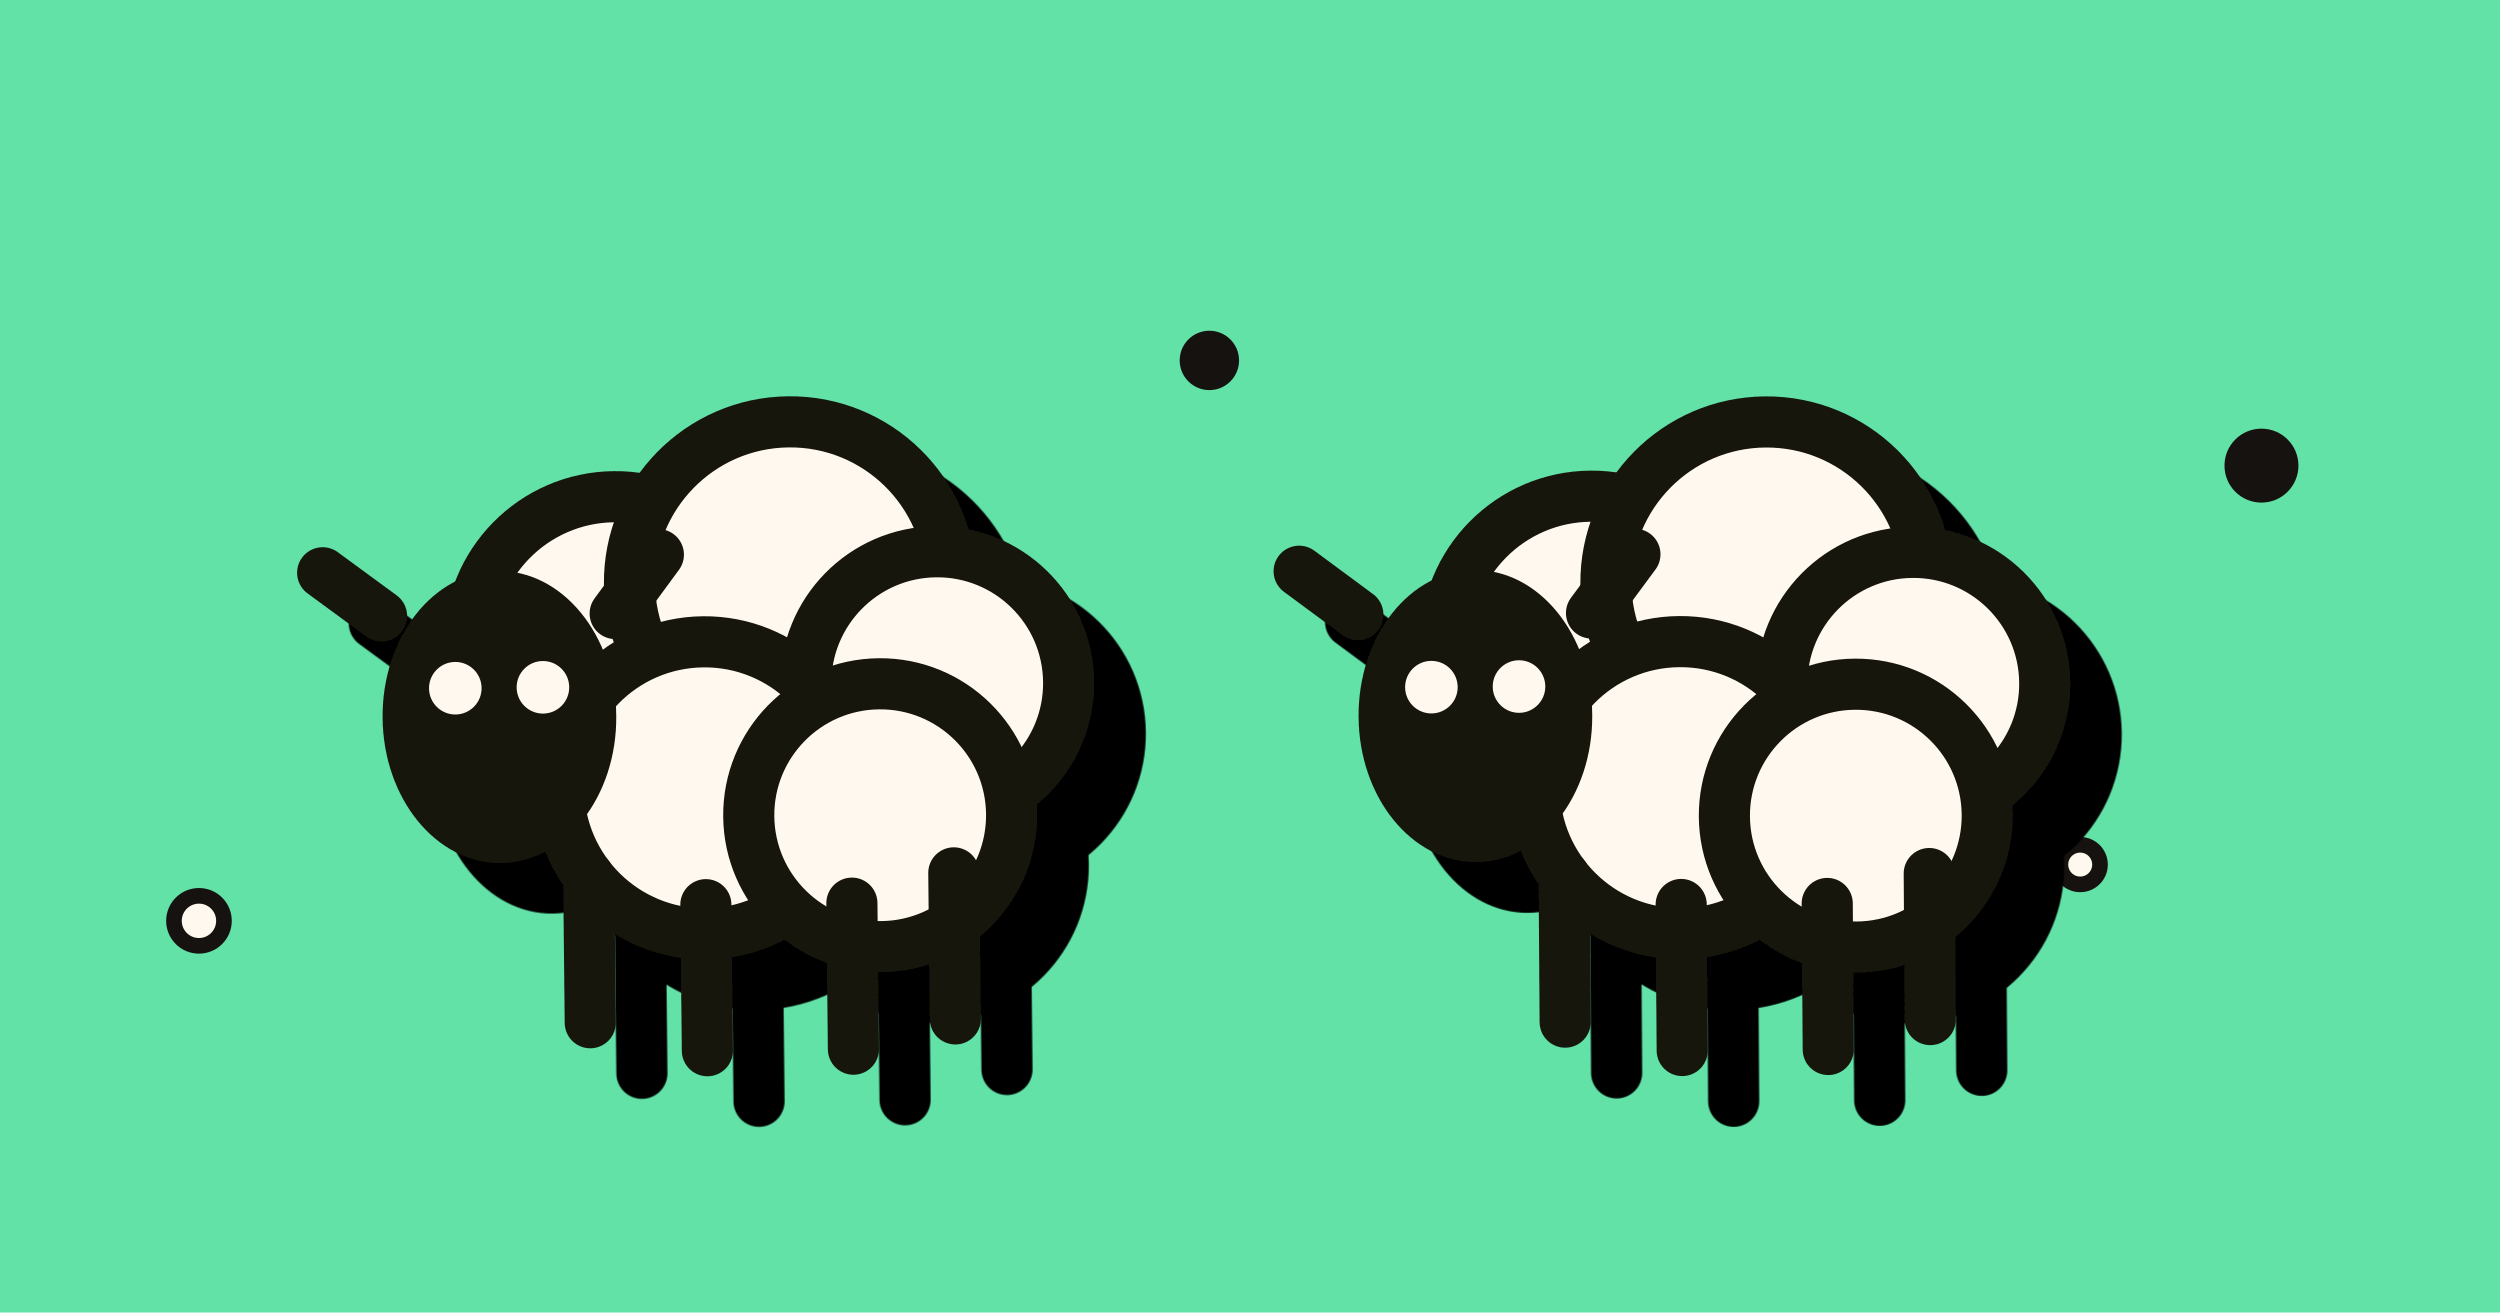
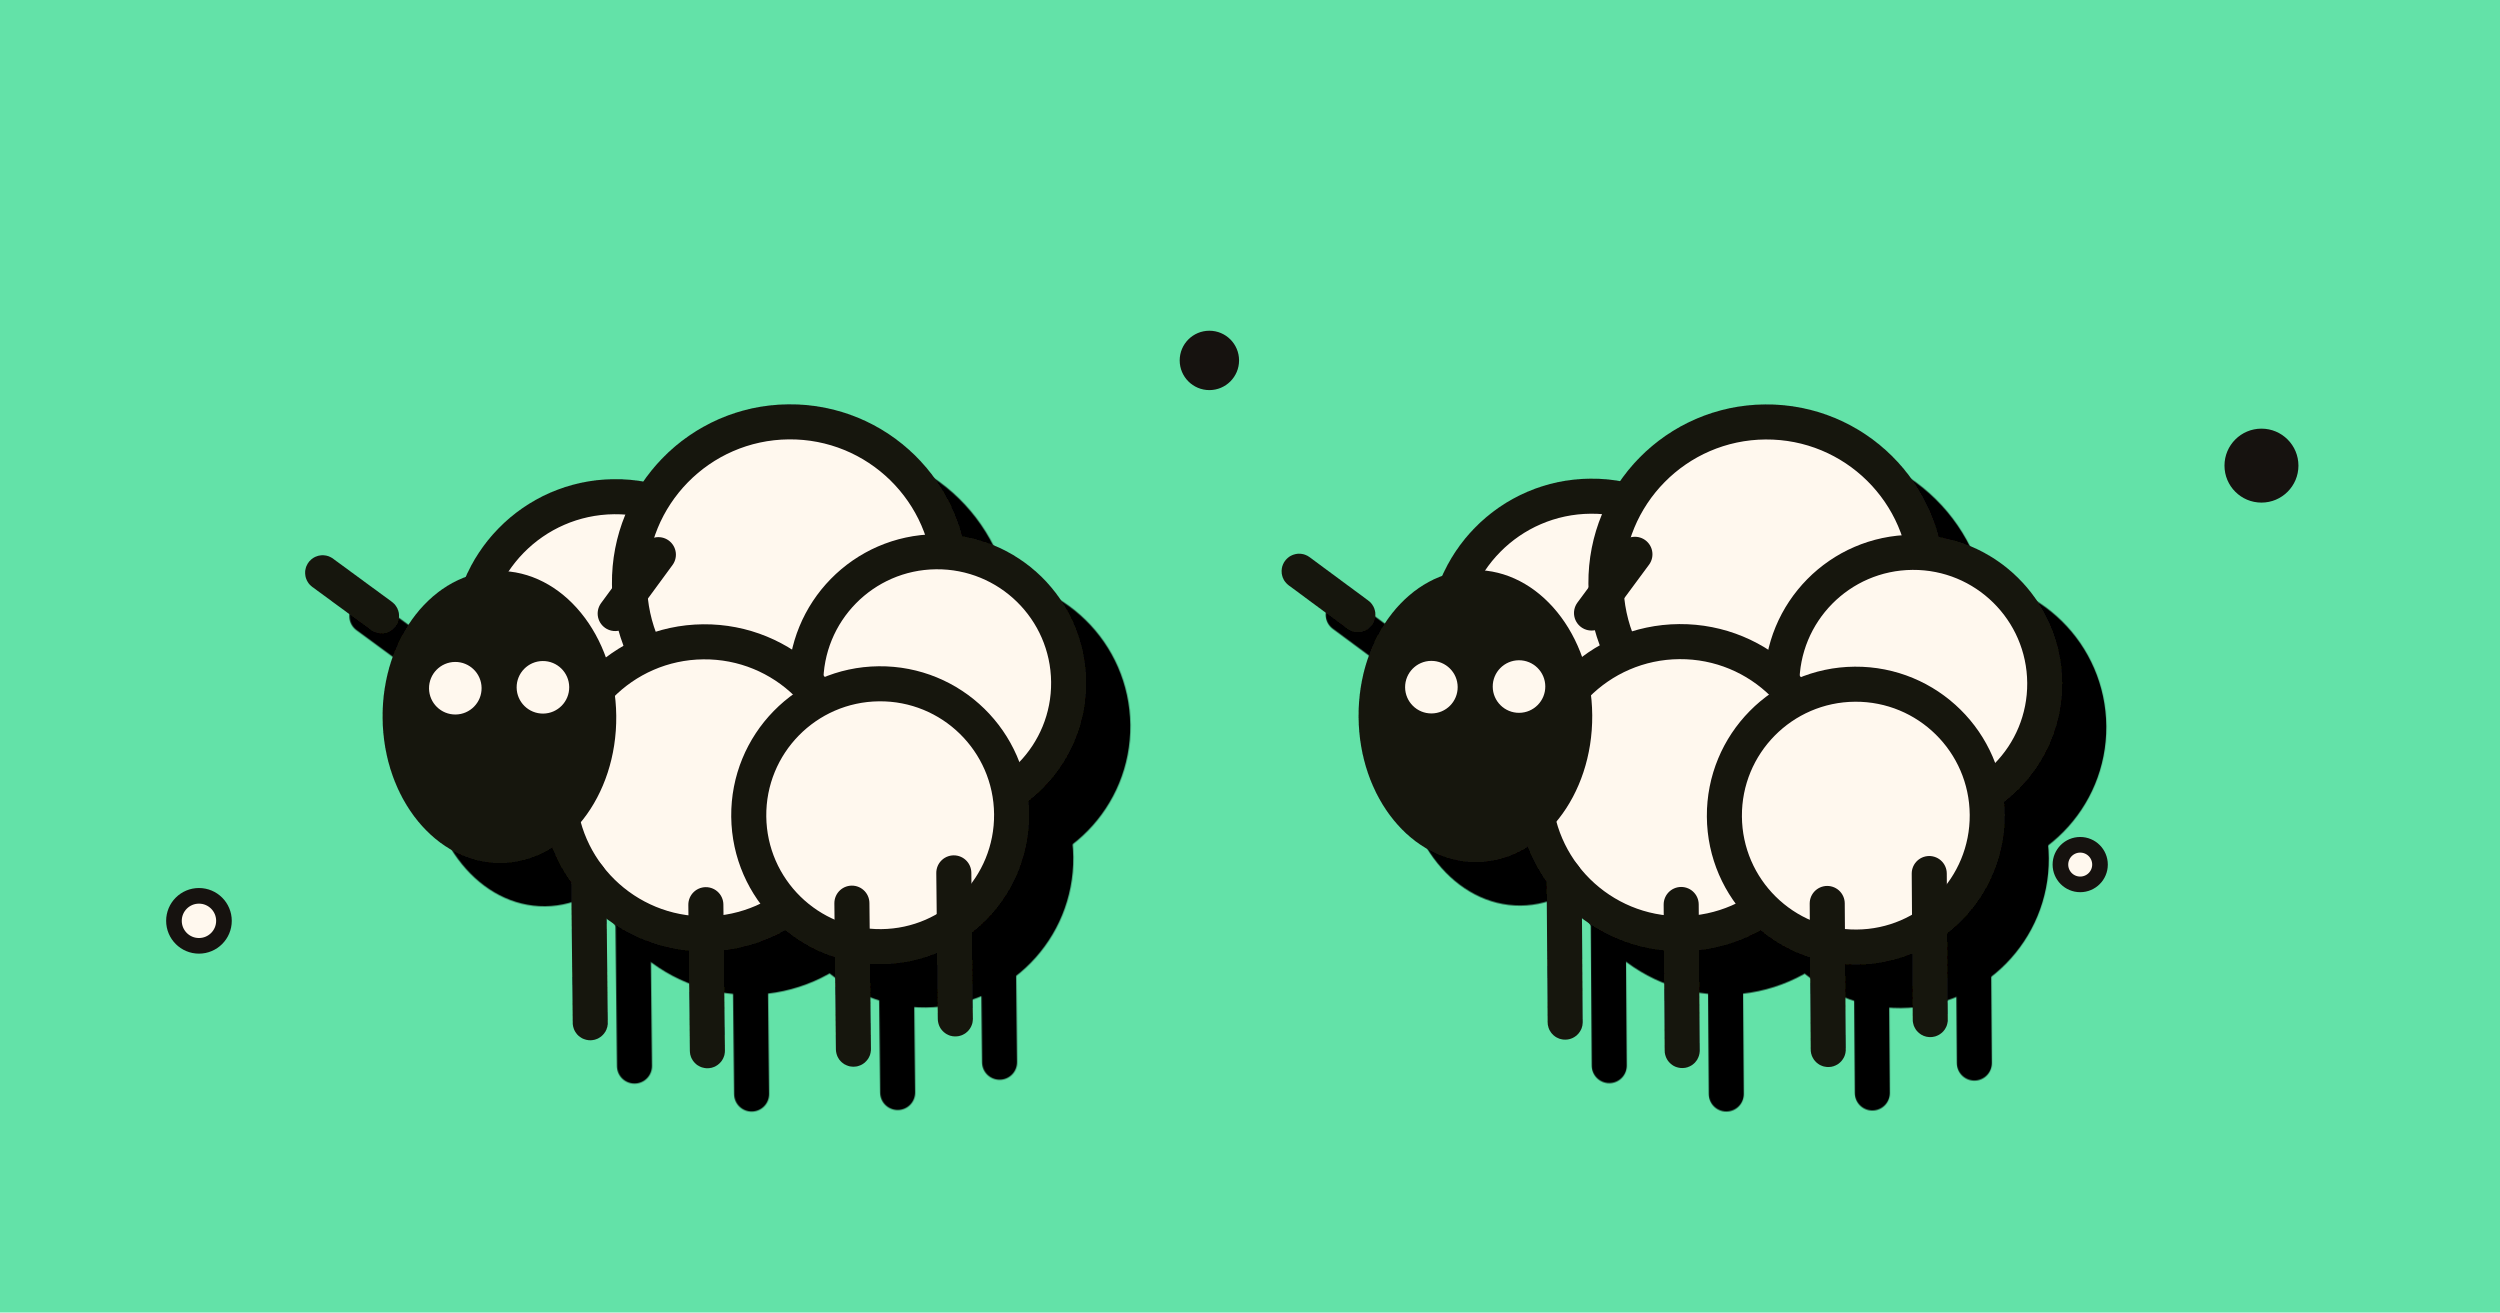
<svg xmlns="http://www.w3.org/2000/svg" viewBox="0 0 240 126" width="240" height="126">
  <defs>
-     <filter id="h" x="-15%" y="-15%" width="140%" height="140%">
-       <feOffset in="SourceAlpha" dx="3.5" dy="3.5" result="s" />
+     <filter id="h" x="-30%" y="-30%" width="170%" height="170%">
+       <feOffset in="SourceAlpha" dx="3" dy="3" result="s" />
      <feMerge>
        <feMergeNode in="s" />
        <feMergeNode in="SourceGraphic" />
      </feMerge>
    </filter>
  </defs>
  <rect width="240" height="126" fill="#63E2A8" />
  <circle cx="217.1" cy="44.7" r="2.8" fill="#16120F" stroke="#16120F" stroke-width="1.5" />
  <circle cx="19.1" cy="88.4" r="2.4" fill="#FFF8EE" stroke="#16120F" stroke-width="1.5" />
  <circle cx="199.7" cy="83.0" r="1.9" fill="#FFF8EE" stroke="#16120F" stroke-width="1.5" />
  <circle cx="116.1" cy="34.6" r="2.1" fill="#16120F" stroke="#16120F" stroke-width="1.5" />
  <g transform="translate(28.3 22.3) rotate(-0.6 44.8 44.8) scale(1.402)" filter="url(#h)">
-     <g fill="#FFF8EE" stroke="#16120F" stroke-width="3.5" stroke-linejoin="round" stroke-linecap="round">
+     <g fill="#FFF8EE" stroke="#16120F" stroke-width="2.4" stroke-linejoin="round" stroke-linecap="round">
      <circle cx="22" cy="28" r="10" />
      <circle cx="34" cy="24" r="11" />
      <circle cx="44" cy="31" r="9" />
      <circle cx="28" cy="38" r="10" />
      <circle cx="40" cy="40" r="9" />
    </g>
-     <path d="M20 44v10M28 46v10M38 46v10M45 44v10" stroke="#16120F" stroke-width="3.5" stroke-linejoin="round" stroke-linecap="round" />
+     <path d="M20 44v10M28 46v10M38 46v10M45 44v10" stroke="#16120F" stroke-width="2.4" stroke-linejoin="round" stroke-linecap="round" />
    <ellipse cx="14" cy="33" rx="8" ry="10" fill="#16120F" />
    <circle cx="11" cy="31" r="1.8" fill="#FFF8EE" />
    <circle cx="17" cy="31" r="1.8" fill="#FFF8EE" />
-     <path d="M6 26l-4-3M22 26l3-4" stroke="#16120F" stroke-width="3.5" stroke-linejoin="round" stroke-linecap="round" />
+     <path d="M6 26l-4-3M22 26l3-4" stroke="#16120F" stroke-width="2.4" stroke-linejoin="round" stroke-linecap="round" />
  </g>
  <g transform="translate(122.0 22.3) rotate(-0.4 44.8 44.8) scale(1.402)" filter="url(#h)">
-     <g fill="#FFF8EE" stroke="#16120F" stroke-width="3.5" stroke-linejoin="round" stroke-linecap="round">
+     <g fill="#FFF8EE" stroke="#16120F" stroke-width="2.4" stroke-linejoin="round" stroke-linecap="round">
      <circle cx="22" cy="28" r="10" />
      <circle cx="34" cy="24" r="11" />
      <circle cx="44" cy="31" r="9" />
      <circle cx="28" cy="38" r="10" />
      <circle cx="40" cy="40" r="9" />
    </g>
-     <path d="M20 44v10M28 46v10M38 46v10M45 44v10" stroke="#16120F" stroke-width="3.5" stroke-linejoin="round" stroke-linecap="round" />
+     <path d="M20 44v10M28 46v10M38 46v10M45 44v10" stroke="#16120F" stroke-width="2.4" stroke-linejoin="round" stroke-linecap="round" />
    <ellipse cx="14" cy="33" rx="8" ry="10" fill="#16120F" />
    <circle cx="11" cy="31" r="1.8" fill="#FFF8EE" />
    <circle cx="17" cy="31" r="1.8" fill="#FFF8EE" />
-     <path d="M6 26l-4-3M22 26l3-4" stroke="#16120F" stroke-width="3.5" stroke-linejoin="round" stroke-linecap="round" />
+     <path d="M6 26l-4-3M22 26l3-4" stroke="#16120F" stroke-width="2.4" stroke-linejoin="round" stroke-linecap="round" />
  </g>
</svg>
